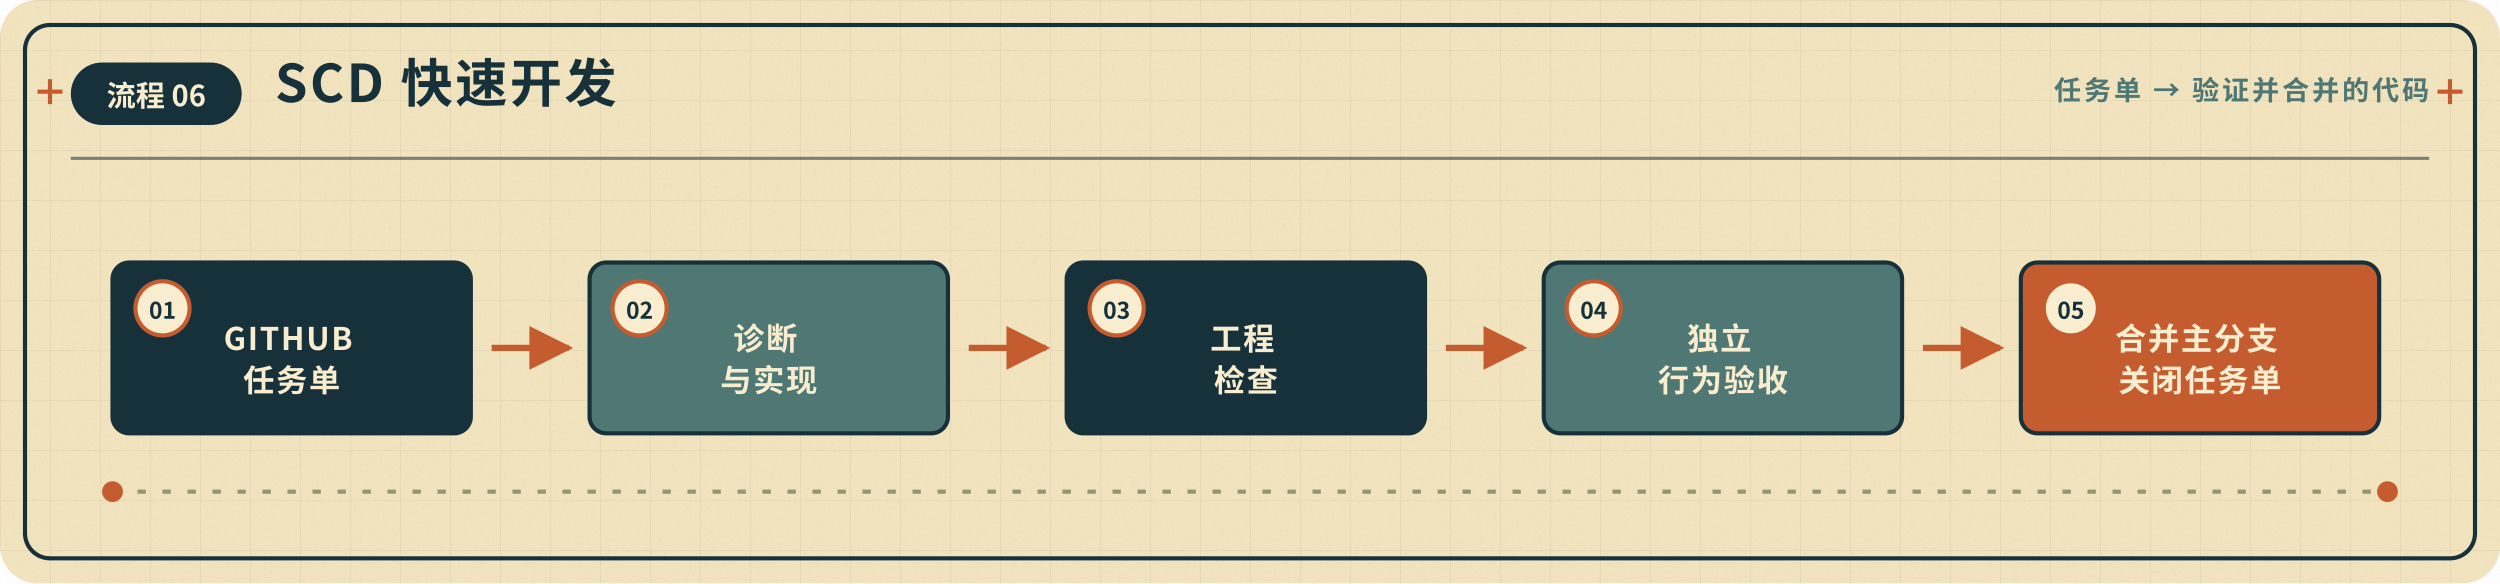
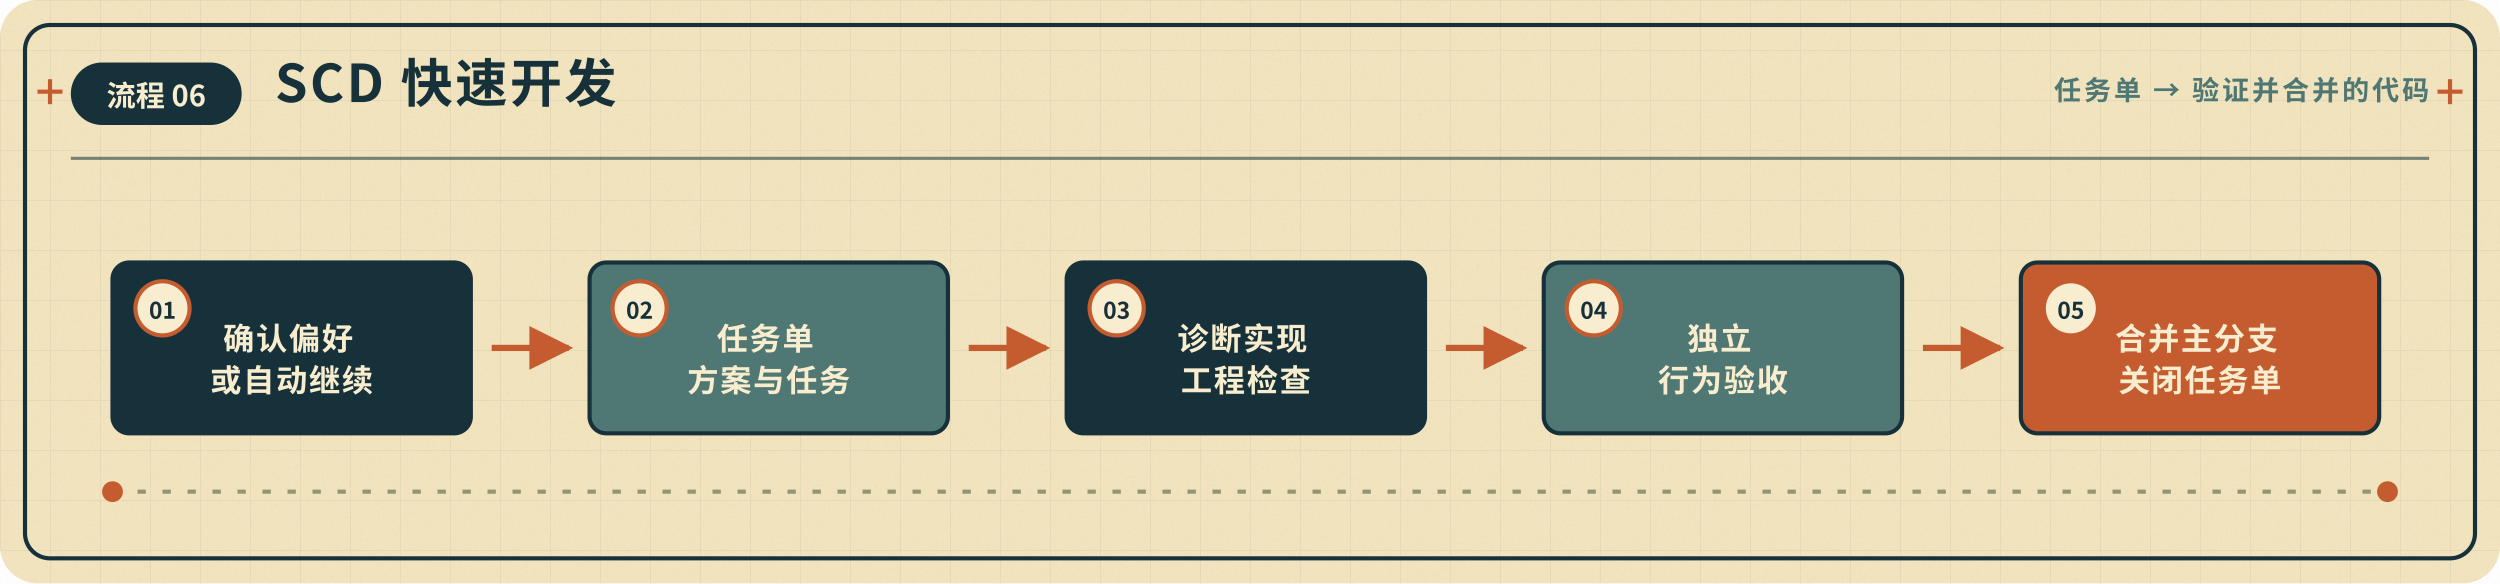
<svg xmlns="http://www.w3.org/2000/svg" width="1200" height="280" viewBox="0 0 1200 280" role="img" aria-labelledby="title desc">
  <defs>
    <pattern id="grid" width="24" height="24" patternUnits="userSpaceOnUse">
      <path d="M 24 0 L 0 0 0 24" fill="none" stroke="#17313b" stroke-width="0.55" opacity="0.1" />
    </pattern>
    <filter id="paperNoise" x="0" y="0" width="100%" height="100%">
      <feTurbulence type="fractalNoise" baseFrequency="0.72" numOctaves="3" seed="11" />
      <feColorMatrix type="saturate" values="0" />
      <feComponentTransfer>
        <feFuncA type="table" tableValues="0 0.08" />
      </feComponentTransfer>
    </filter>
    <marker id="arrow" viewBox="0 0 10 10" refX="9" refY="5" markerWidth="7" markerHeight="7" orient="auto-start-reverse">
      <path d="M 0 0 L 10 5 L 0 10 z" fill="#c55c2f" />
    </marker>
  </defs>
  <rect width="1200" height="280" rx="18" fill="#f2e4bd" />
  <rect width="1200" height="280" rx="18" fill="url(#grid)" />
  <rect width="1200" height="280" rx="18" filter="url(#paperNoise)" opacity="0.8" />
  <rect x="12" y="12" width="1176" height="256" rx="12" fill="none" stroke="#17313b" stroke-width="2" />
  <path d="M 18 44 H 30 M 24 38 V 50 M 1170 44 H 1182 M 1176 38 V 50" stroke="#c55c2f" stroke-width="2" />
  <rect x="34" y="30" width="82" height="30" rx="15" fill="#17313b" />
  <text x="75" y="51" fill="#f8edcf" text-anchor="middle" font-family="'PingFang SC', 'Microsoft YaHei', 'Noto Sans CJK SC', ui-monospace, monospace" font-size="14" font-weight="700">流程 06</text>
  <text x="132" y="49" fill="#17313b" font-family="'PingFang SC', 'Microsoft YaHei', 'Noto Sans CJK SC', ui-monospace, monospace" font-size="25" font-weight="800" letter-spacing="1.2">SCD 快速开发</text>
  <text x="1166" y="48" fill="#4f7773" text-anchor="end" font-family="'PingFang SC', 'Microsoft YaHei', 'Noto Sans CJK SC', ui-monospace, monospace" font-size="13" font-weight="700" letter-spacing="1.4">任务单 → 验证并合并的代码</text>
  <line x1="34" y1="76" x2="1166" y2="76" stroke="#17313b" stroke-width="1.5" opacity="0.55" />
  <path d="M 236 167 H 273" fill="none" stroke="#c55c2f" stroke-width="3" marker-end="url(#arrow)" />
  <g>
    <rect x="54" y="126" width="172" height="82" rx="8" fill="#17313b" stroke="#17313b" stroke-width="2" />
    <circle cx="78" cy="148" r="13" fill="#f8edcf" stroke="#c55c2f" stroke-width="2" />
    <text x="78" y="153" fill="#17313b" text-anchor="middle" font-family="'PingFang SC', 'Microsoft YaHei', 'Noto Sans CJK SC', ui-monospace, monospace" font-size="11" font-weight="800">01</text>
    <text x="140" y="168" fill="#f8edcf" text-anchor="middle" font-family="'PingFang SC', 'Microsoft YaHei', 'Noto Sans CJK SC', ui-monospace, monospace" font-size="15" font-weight="800" letter-spacing="0.8">
-       <tspan x="140" dy="0">GITHUB</tspan>
-       <tspan x="140" dy="20">任务单</tspan>
+       <tspan x="140" dy="0">确认偏好</tspan>
+       <tspan x="140" dy="20">或自动继续</tspan>
    </text>
  </g>
  <path d="M 465 167 H 502" fill="none" stroke="#c55c2f" stroke-width="3" marker-end="url(#arrow)" />
  <g>
    <rect x="283" y="126" width="172" height="82" rx="8" fill="#4f7773" stroke="#17313b" stroke-width="2" />
    <circle cx="307" cy="148" r="13" fill="#f8edcf" stroke="#c55c2f" stroke-width="2" />
    <text x="307" y="153" fill="#17313b" text-anchor="middle" font-family="'PingFang SC', 'Microsoft YaHei', 'Noto Sans CJK SC', ui-monospace, monospace" font-size="11" font-weight="800">02</text>
    <text x="369" y="168" fill="#f8edcf" text-anchor="middle" font-family="'PingFang SC', 'Microsoft YaHei', 'Noto Sans CJK SC', ui-monospace, monospace" font-size="15" font-weight="800" letter-spacing="0.8">
-       <tspan x="369" dy="0">诊断</tspan>
-       <tspan x="369" dy="20">与实现</tspan>
+       <tspan x="369" dy="0">任务单</tspan>
+       <tspan x="369" dy="20">方案与任务</tspan>
    </text>
  </g>
  <path d="M 694 167 H 731" fill="none" stroke="#c55c2f" stroke-width="3" marker-end="url(#arrow)" />
  <g>
    <rect x="512" y="126" width="172" height="82" rx="8" fill="#17313b" stroke="#17313b" stroke-width="2" />
    <circle cx="536" cy="148" r="13" fill="#f8edcf" stroke="#c55c2f" stroke-width="2" />
    <text x="536" y="153" fill="#17313b" text-anchor="middle" font-family="'PingFang SC', 'Microsoft YaHei', 'Noto Sans CJK SC', ui-monospace, monospace" font-size="11" font-weight="800">03</text>
    <text x="598" y="168" fill="#f8edcf" text-anchor="middle" font-family="'PingFang SC', 'Microsoft YaHei', 'Noto Sans CJK SC', ui-monospace, monospace" font-size="15" font-weight="800" letter-spacing="0.8">
-       <tspan x="598" dy="0">工程</tspan>
-       <tspan x="598" dy="20">检查</tspan>
+       <tspan x="598" dy="0">诊断实现</tspan>
+       <tspan x="598" dy="20">工程检查</tspan>
    </text>
  </g>
  <path d="M 923 167 H 960" fill="none" stroke="#c55c2f" stroke-width="3" marker-end="url(#arrow)" />
  <g>
    <rect x="741" y="126" width="172" height="82" rx="8" fill="#4f7773" stroke="#17313b" stroke-width="2" />
    <circle cx="765" cy="148" r="13" fill="#f8edcf" stroke="#c55c2f" stroke-width="2" />
    <text x="765" y="153" fill="#17313b" text-anchor="middle" font-family="'PingFang SC', 'Microsoft YaHei', 'Noto Sans CJK SC', ui-monospace, monospace" font-size="11" font-weight="800">04</text>
    <text x="827" y="168" fill="#f8edcf" text-anchor="middle" font-family="'PingFang SC', 'Microsoft YaHei', 'Noto Sans CJK SC', ui-monospace, monospace" font-size="15" font-weight="800" letter-spacing="0.8">
      <tspan x="827" dy="0">独立</tspan>
      <tspan x="827" dy="20">行为验收</tspan>
    </text>
  </g>
  <g>
    <rect x="970" y="126" width="172" height="82" rx="8" fill="#c55c2f" stroke="#17313b" stroke-width="2" />
    <circle cx="994" cy="148" r="13" fill="#f8edcf" stroke="#c55c2f" stroke-width="2" />
    <text x="994" y="153" fill="#17313b" text-anchor="middle" font-family="'PingFang SC', 'Microsoft YaHei', 'Noto Sans CJK SC', ui-monospace, monospace" font-size="11" font-weight="800">05</text>
    <text x="1056" y="168" fill="#f8edcf" text-anchor="middle" font-family="'PingFang SC', 'Microsoft YaHei', 'Noto Sans CJK SC', ui-monospace, monospace" font-size="15" font-weight="800" letter-spacing="0.8">
      <tspan x="1056" dy="0">合并主分支</tspan>
      <tspan x="1056" dy="20">关闭任务单</tspan>
    </text>
  </g>
  <path d="M 54 236 H 1146" stroke="#6f7453" stroke-width="2" stroke-dasharray="4 8" opacity="0.7" />
  <circle cx="54" cy="236" r="5" fill="#c55c2f" />
  <circle cx="1146" cy="236" r="5" fill="#c55c2f" />
</svg>
